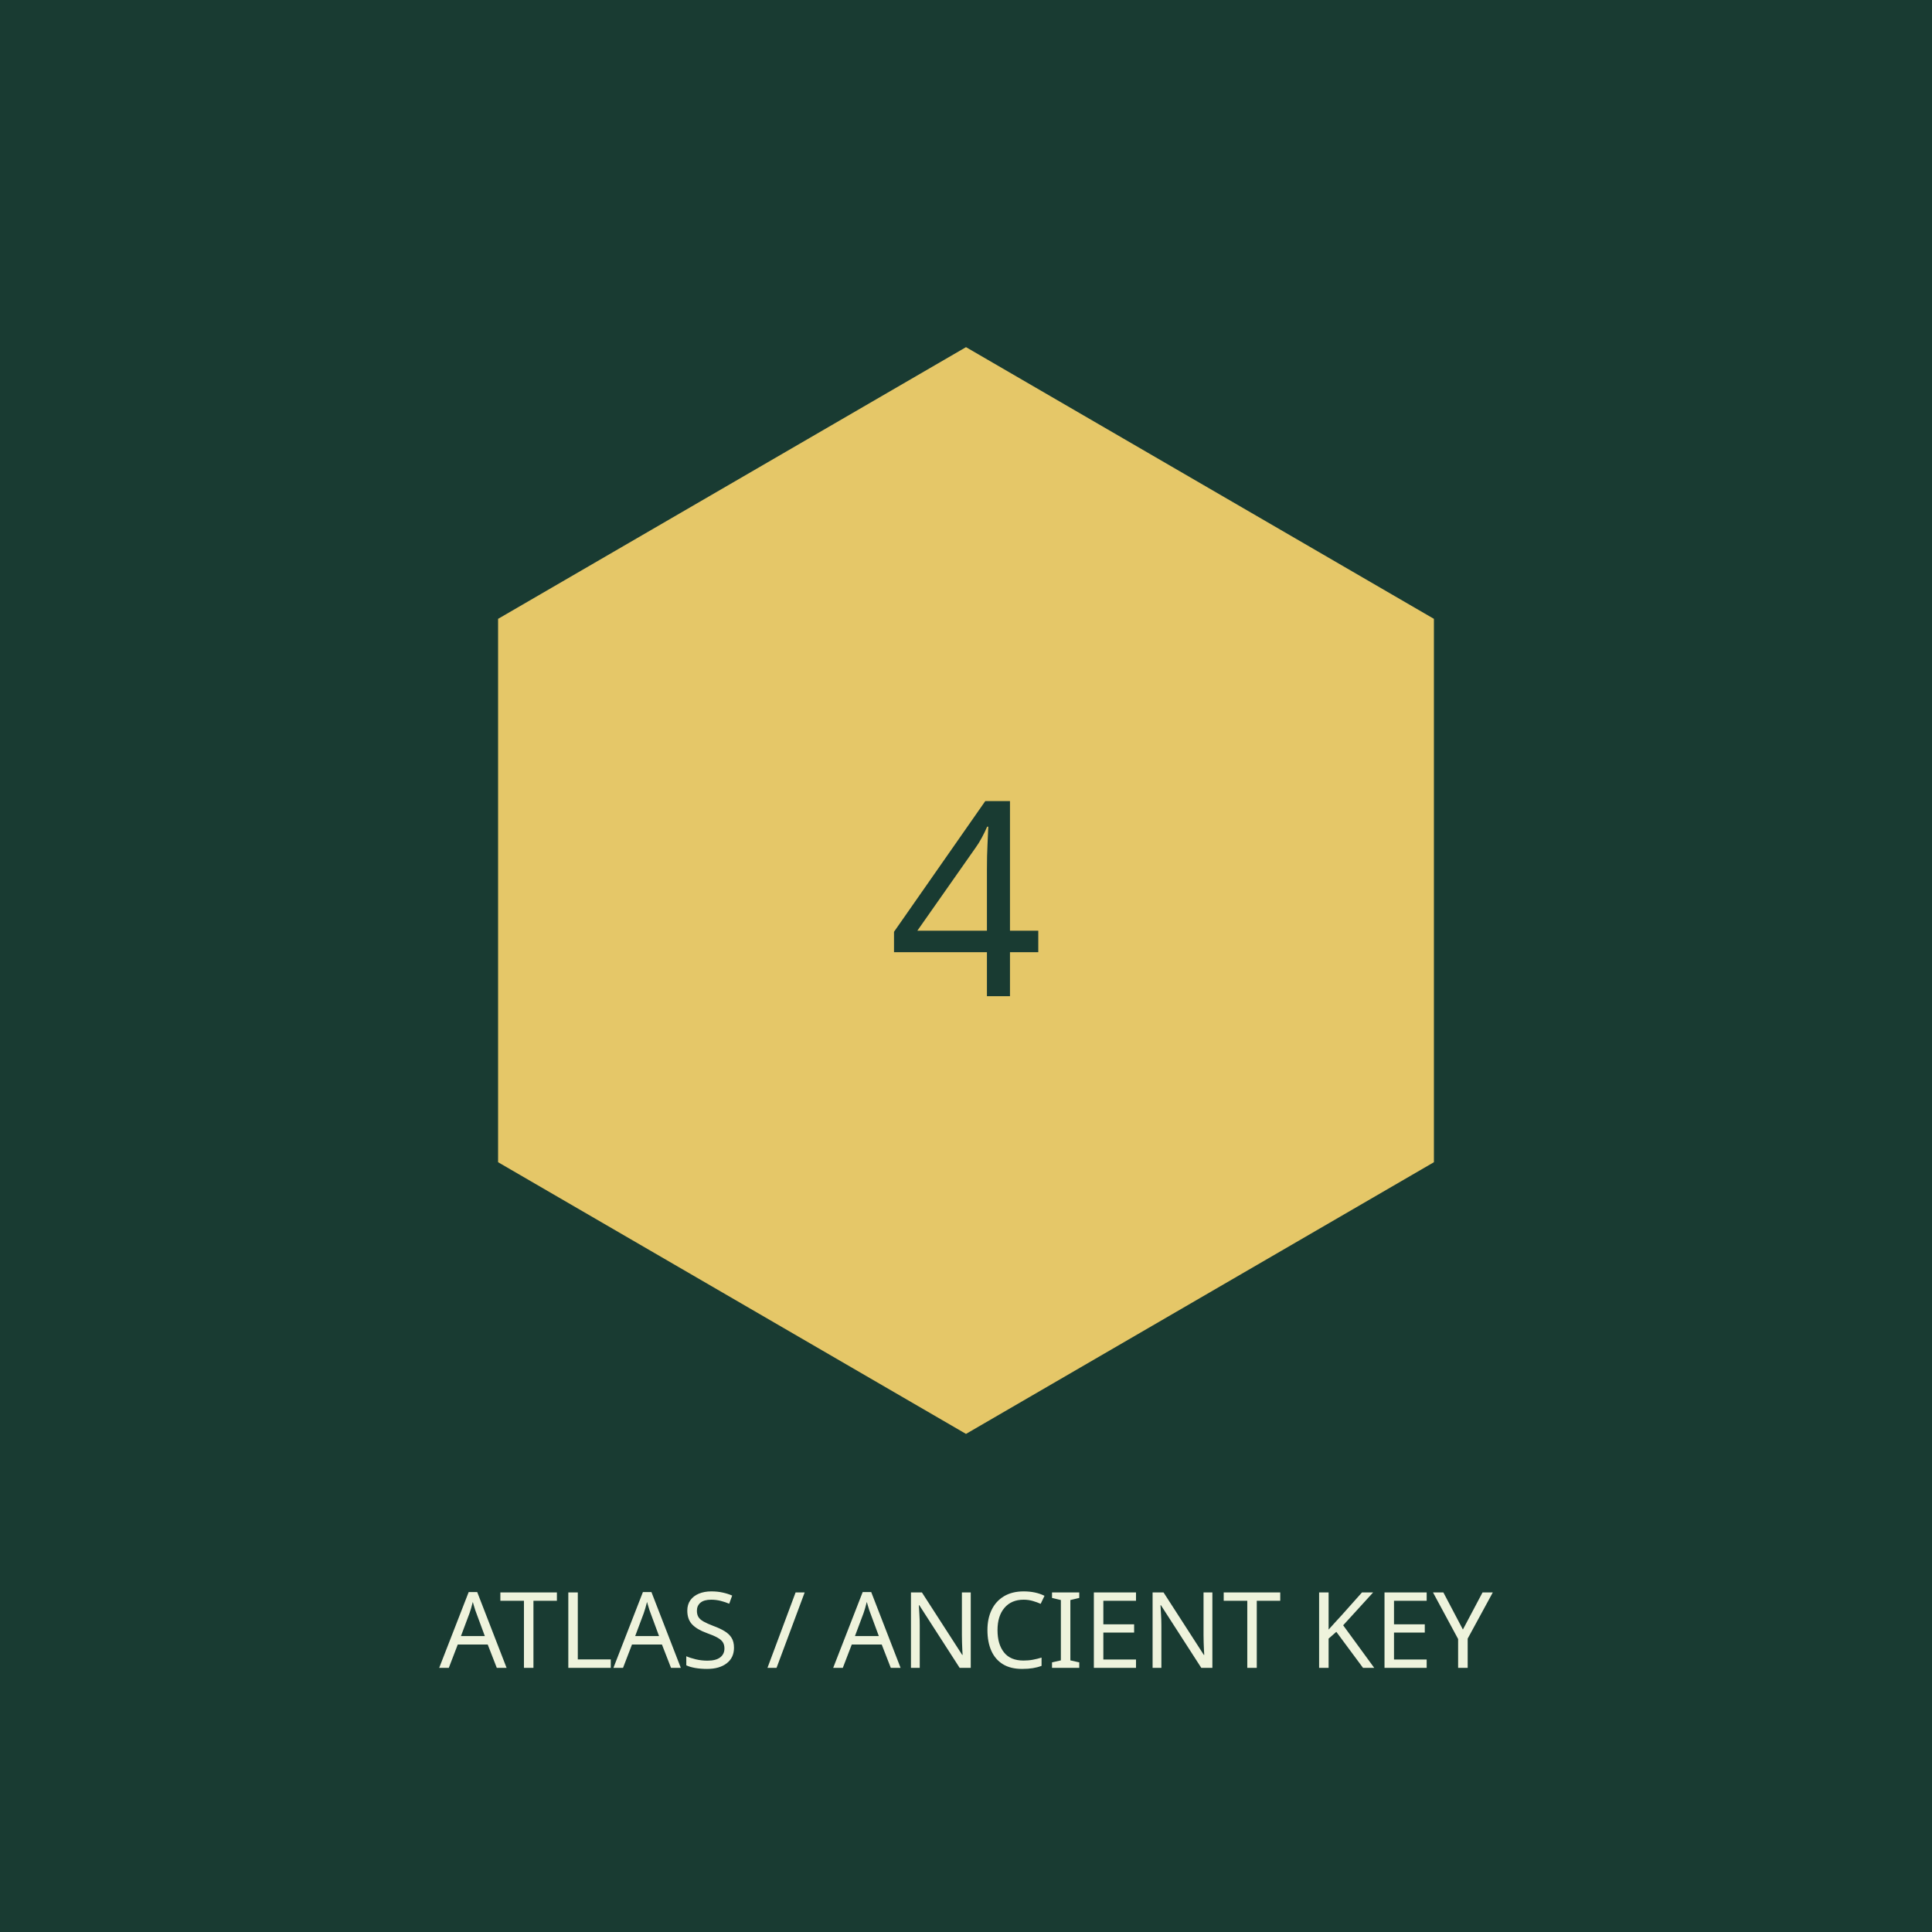
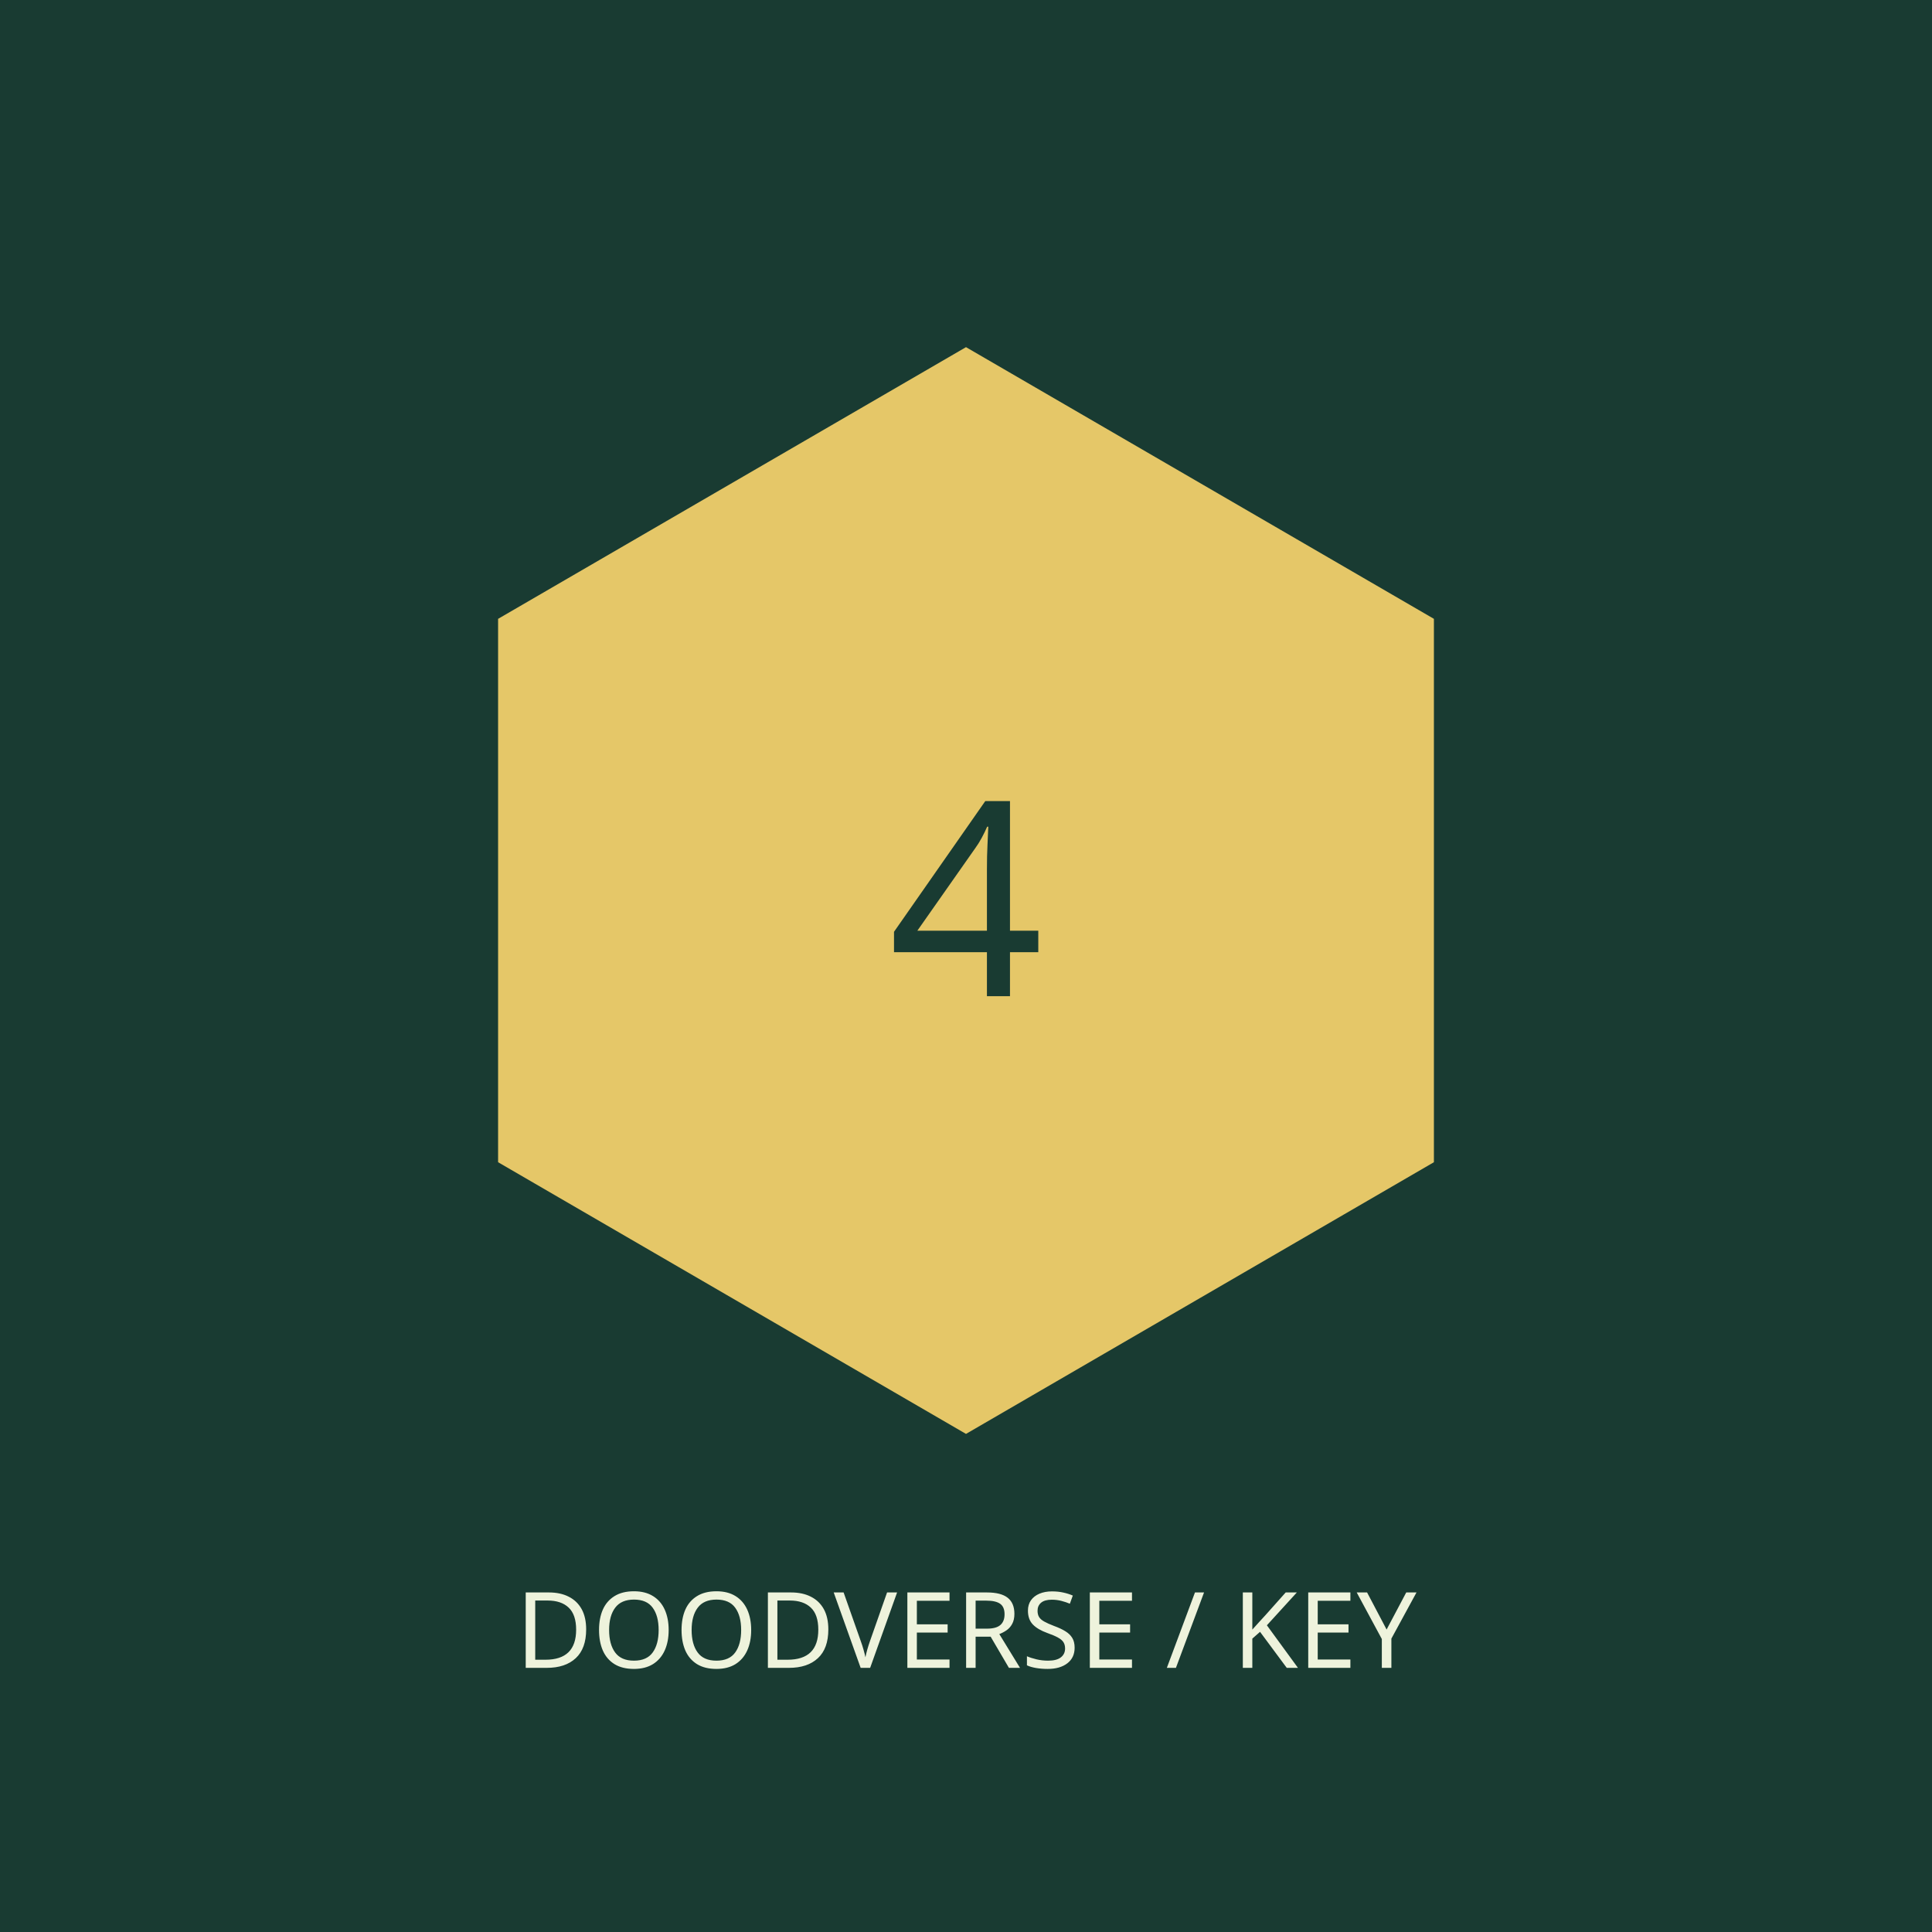
<svg xmlns="http://www.w3.org/2000/svg" width="512" height="512" viewBox="0 0 512 512">
  <rect width="512" height="512" fill="#193b32" />
  <path d="M256 92 380 164V308L256 380 132 308V164Z" fill="#e5c768" />
  <text x="256" y="264" text-anchor="middle" font-family="sans-serif" font-size="72" fill="#193b32">4</text>
-   <text x="256" y="442" text-anchor="middle" font-family="sans-serif" font-size="28" fill="#eef3dc">ATLAS / ANCIENT KEY</text>
+   <text x="256" y="442" text-anchor="middle" font-family="sans-serif" font-size="28" fill="#eef3dc">DOODVERSE / KEY</text>
</svg>
